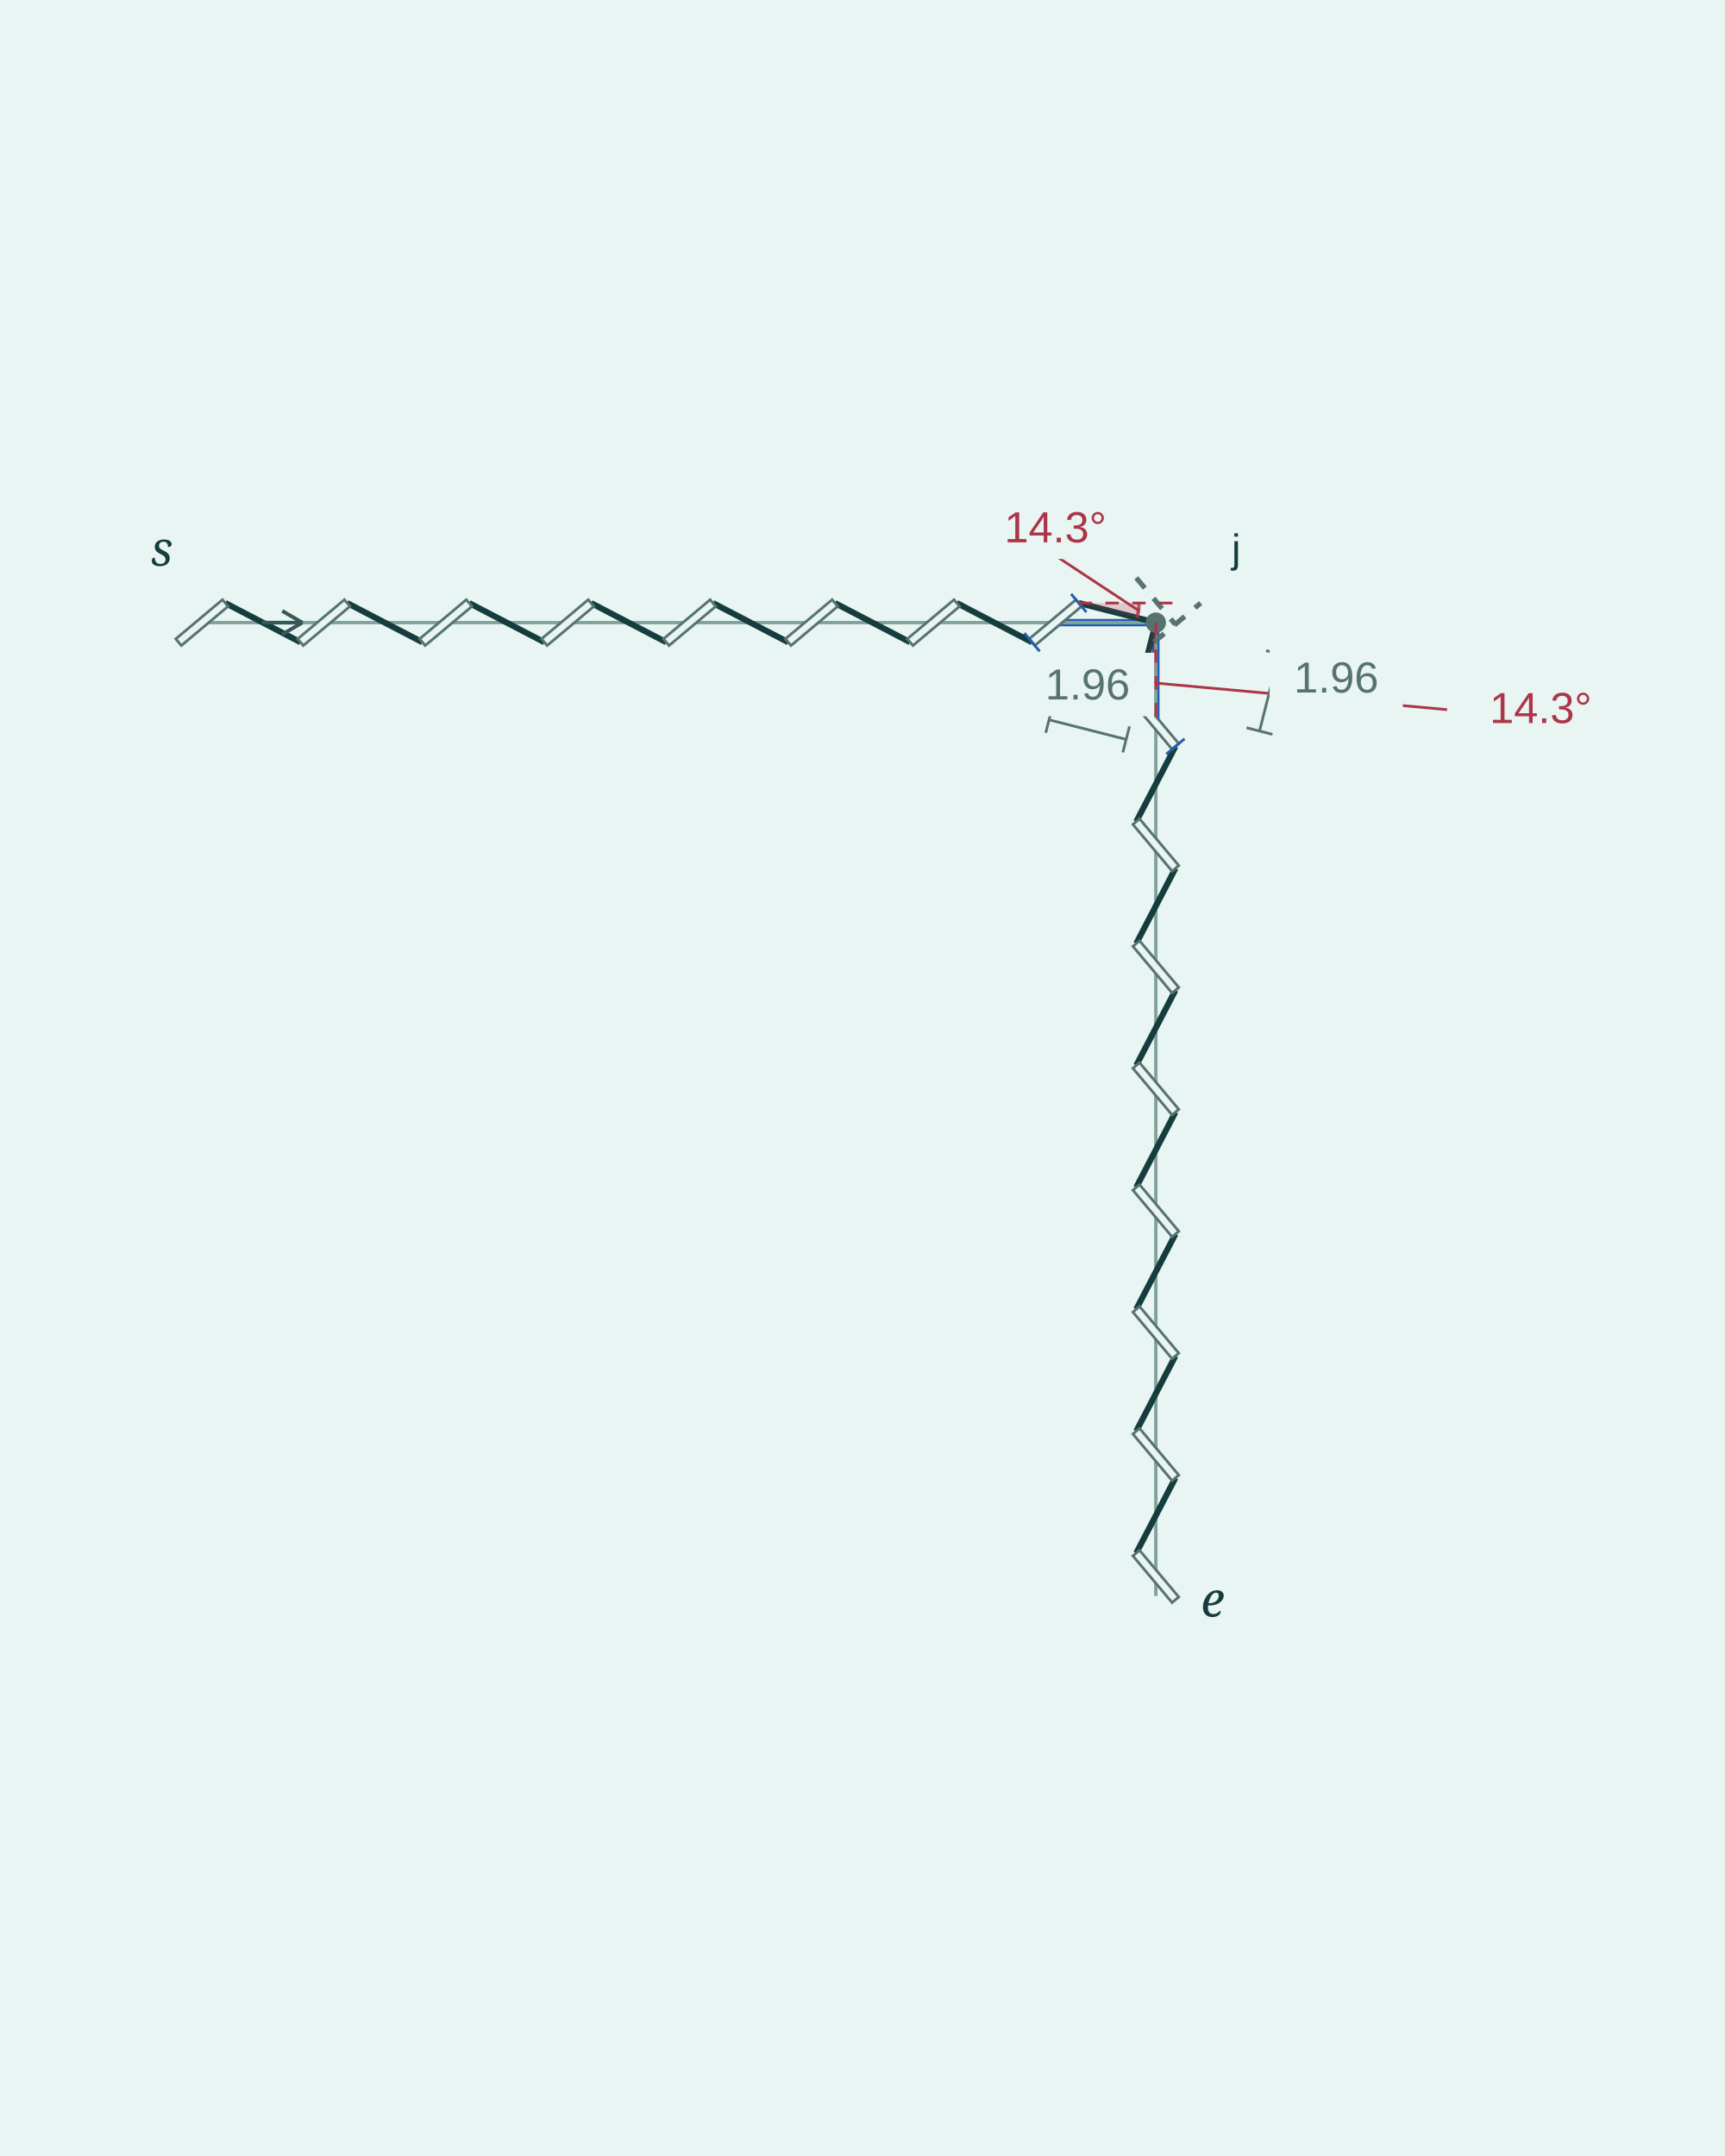
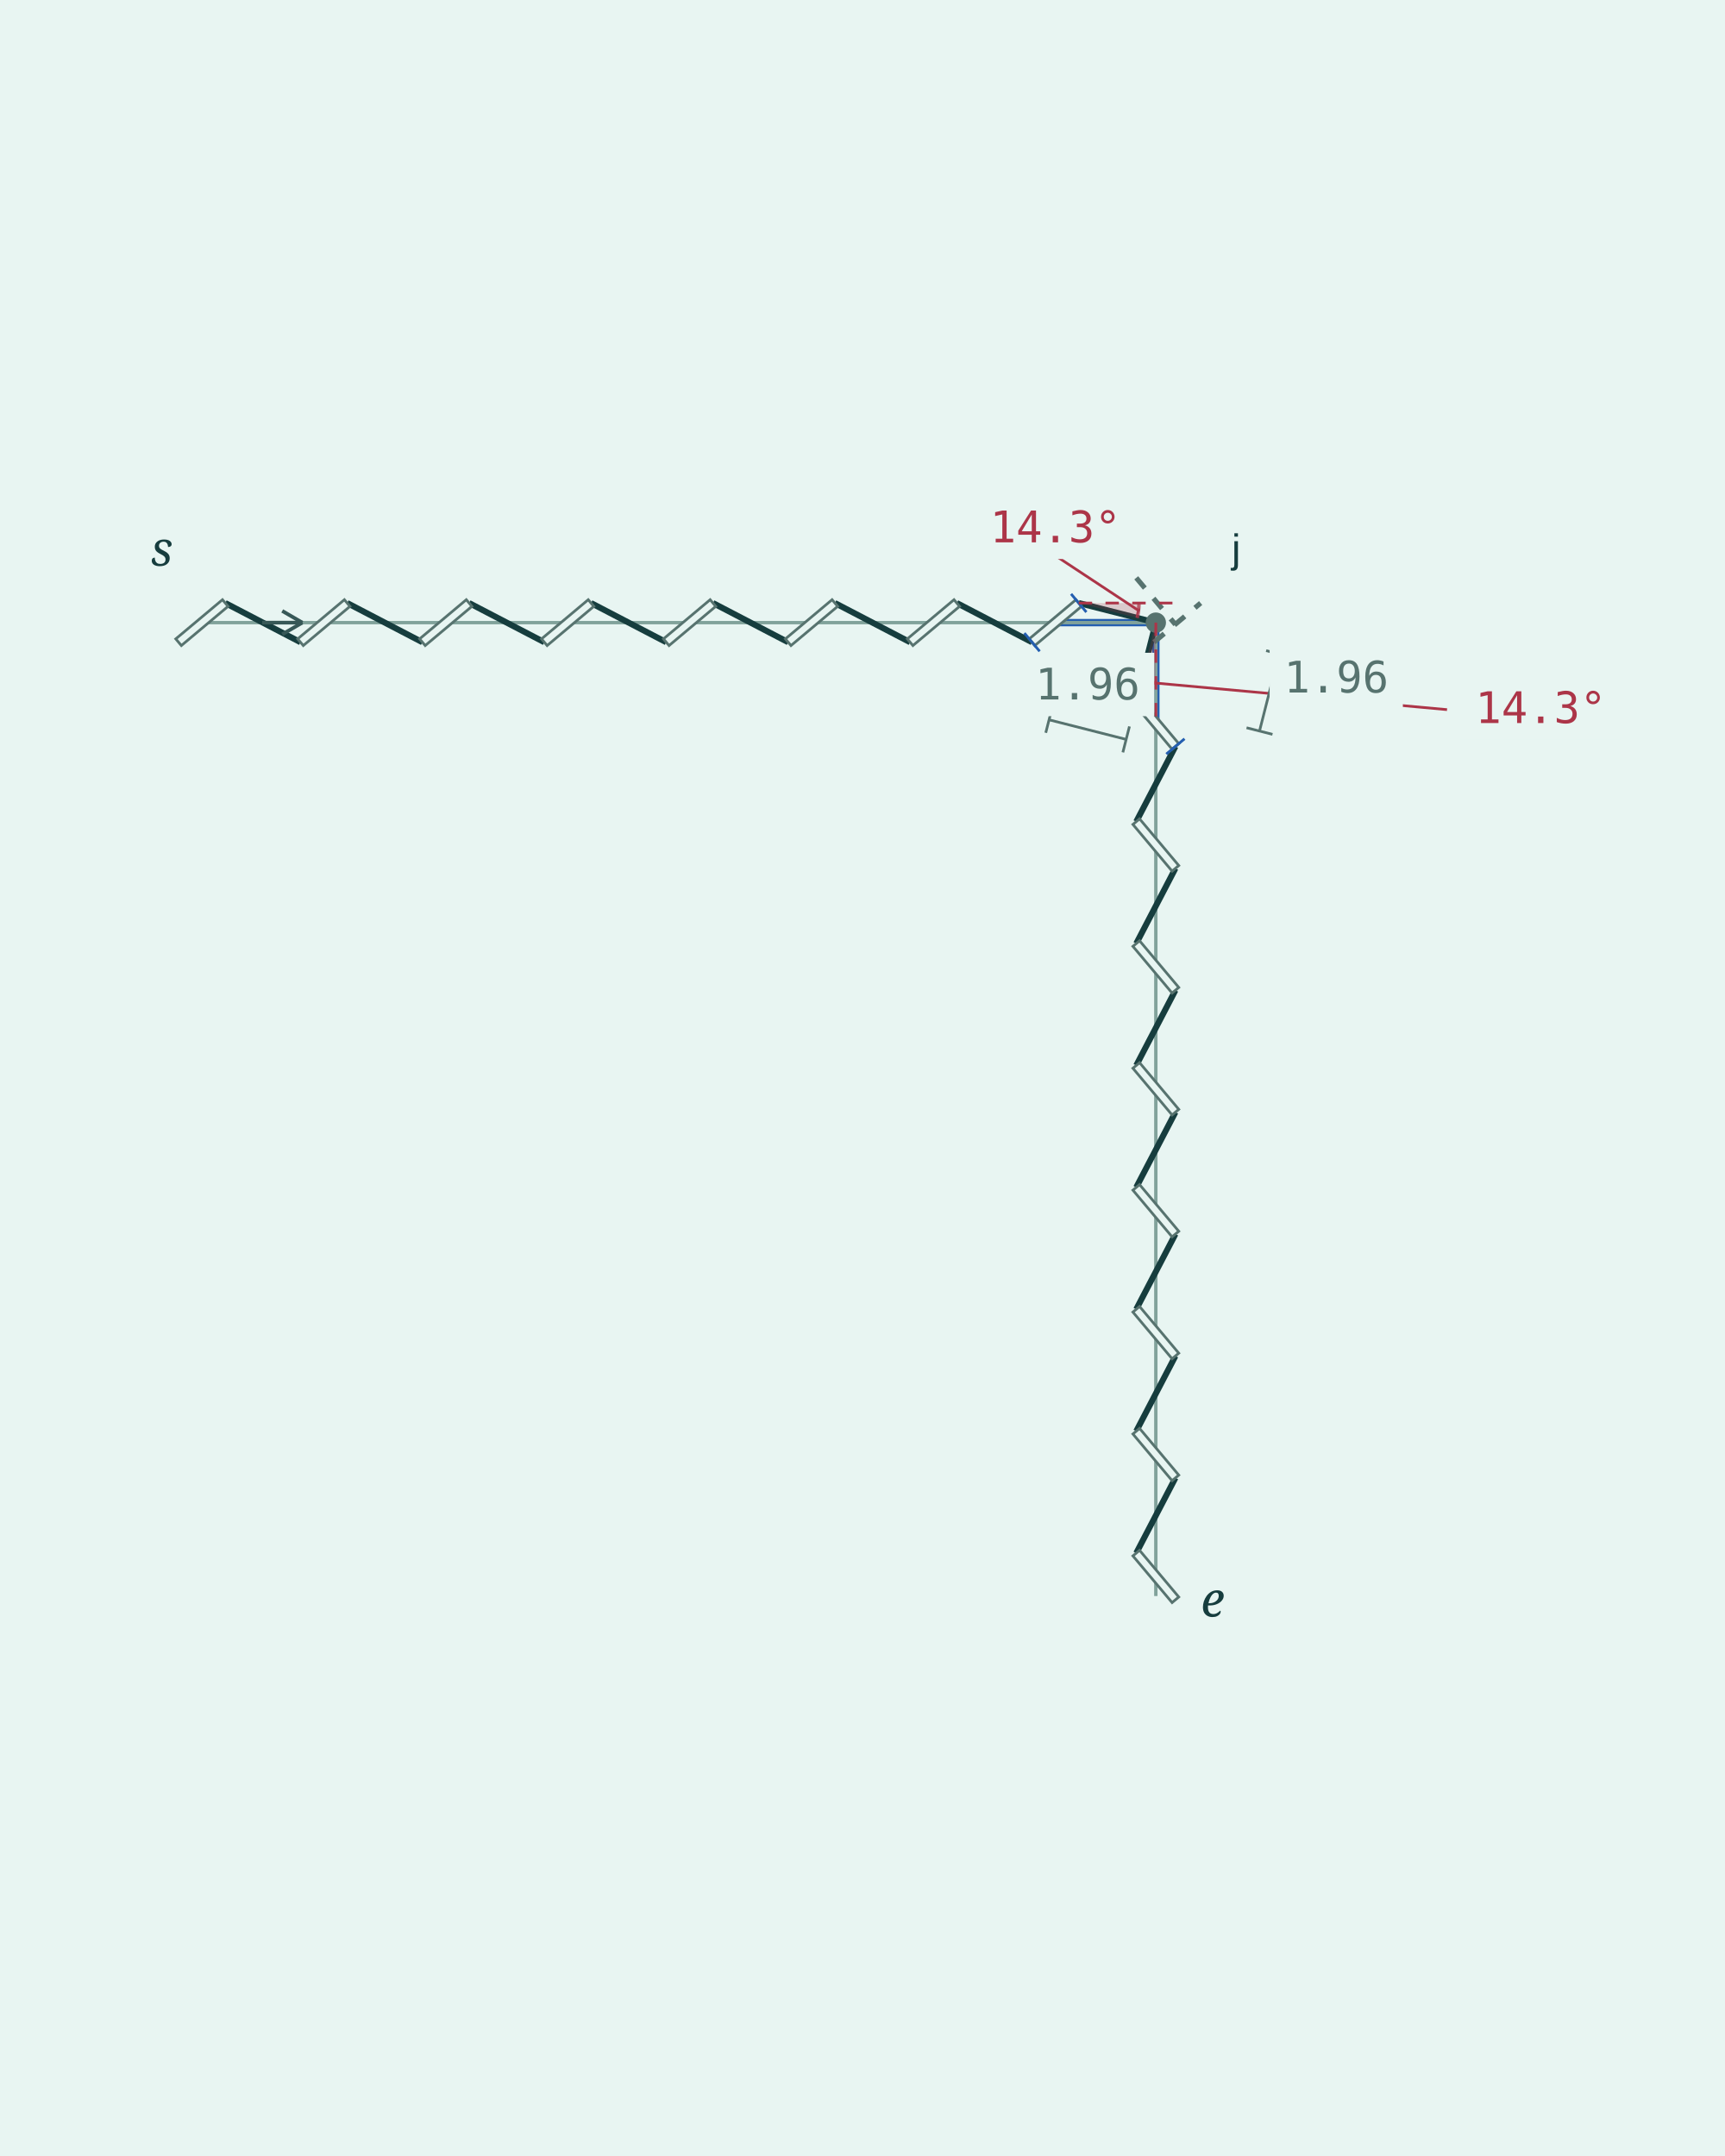
<svg xmlns="http://www.w3.org/2000/svg" width="600" height="750" viewBox="0 0 600 750" role="img" aria-labelledby="title description">
  <rect width="100%" height="100%" fill="#E8F5F2" />
  <g transform="translate(-75.29883 170.0235) scale(1.164214)">
    <line class="adjusted-gap" x1="410" y1="70.012" x2="410" y2="40" stroke="#235EB0" stroke-width="2.2" />
    <line class="adjusted-gap" x1="379.988" y1="40" x2="410" y2="40" stroke="#235EB0" stroke-width="2.2" />
    <line class="guide" x1="125" y1="40" x2="410" y2="40" stroke="#81A29B" stroke-width="1" />
    <line class="guide" x1="410" y1="40" x2="410" y2="330.854" stroke="#81A29B" stroke-width="1" />
    <line class="thread" x1="131.976" y1="34.146" x2="154.451" y2="45.854" stroke="#163D3E" stroke-width="1.8" />
    <line class="thread" x1="168.403" y1="34.146" x2="190.878" y2="45.854" stroke="#163D3E" stroke-width="1.8" />
    <line class="thread" x1="204.83" y1="34.146" x2="227.304" y2="45.854" stroke="#163D3E" stroke-width="1.8" />
    <line class="thread" x1="241.257" y1="34.146" x2="263.731" y2="45.854" stroke="#163D3E" stroke-width="1.8" />
    <line class="thread" x1="277.684" y1="34.146" x2="300.158" y2="45.854" stroke="#163D3E" stroke-width="1.8" />
    <line class="thread" x1="314.11" y1="34.146" x2="336.585" y2="45.854" stroke="#163D3E" stroke-width="1.8" />
    <line class="thread" x1="350.537" y1="34.146" x2="373.012" y2="45.854" stroke="#163D3E" stroke-width="1.8" />
    <line class="thread" x1="386.964" y1="34.146" x2="410" y2="40" stroke="#163D3E" stroke-width="1.8" />
    <line class="thread" x1="410" y1="40" x2="404.146" y2="63.036" stroke="#163D3E" stroke-width="1.8" />
    <line class="thread" x1="415.854" y1="76.988" x2="404.146" y2="99.463" stroke="#163D3E" stroke-width="1.8" />
    <line class="thread" x1="415.854" y1="113.415" x2="404.146" y2="135.89" stroke="#163D3E" stroke-width="1.8" />
    <line class="thread" x1="415.854" y1="149.842" x2="404.146" y2="172.316" stroke="#163D3E" stroke-width="1.8" />
    <line class="thread" x1="415.854" y1="186.269" x2="404.146" y2="208.743" stroke="#163D3E" stroke-width="1.8" />
    <line class="thread" x1="415.854" y1="222.696" x2="404.146" y2="245.17" stroke="#163D3E" stroke-width="1.8" />
    <line class="thread" x1="415.854" y1="259.122" x2="404.146" y2="281.597" stroke="#163D3E" stroke-width="1.8" />
    <line class="thread" x1="415.854" y1="295.549" x2="404.146" y2="318.024" stroke="#163D3E" stroke-width="1.8" />
    <line class="slit" x1="118.024" y1="45.854" x2="131.976" y2="34.146" stroke="#E8F5F2" stroke-width="2.6" />
    <polygon class="slit-outline" points="118.859,46.85 132.812,35.142 131.141,33.15 117.188,44.858" fill="#E8F5F2" stroke="#57736F" stroke-width="0.8" />
    <line class="slit" x1="154.451" y1="45.854" x2="168.403" y2="34.146" stroke="#E8F5F2" stroke-width="2.6" />
    <polygon class="slit-outline" points="155.286,46.85 169.239,35.142 167.567,33.15 153.615,44.858" fill="#E8F5F2" stroke="#57736F" stroke-width="0.8" />
    <line class="slit" x1="190.878" y1="45.854" x2="204.83" y2="34.146" stroke="#E8F5F2" stroke-width="2.6" />
    <polygon class="slit-outline" points="191.713,46.85 205.666,35.142 203.994,33.15 190.042,44.858" fill="#E8F5F2" stroke="#57736F" stroke-width="0.8" />
    <line class="slit" x1="227.304" y1="45.854" x2="241.257" y2="34.146" stroke="#E8F5F2" stroke-width="2.6" />
    <polygon class="slit-outline" points="228.14,46.85 242.092,35.142 240.421,33.15 226.469,44.858" fill="#E8F5F2" stroke="#57736F" stroke-width="0.8" />
    <line class="slit" x1="263.731" y1="45.854" x2="277.684" y2="34.146" stroke="#E8F5F2" stroke-width="2.6" />
    <polygon class="slit-outline" points="264.567,46.85 278.519,35.142 276.848,33.15 262.896,44.858" fill="#E8F5F2" stroke="#57736F" stroke-width="0.8" />
    <line class="slit" x1="300.158" y1="45.854" x2="314.11" y2="34.146" stroke="#E8F5F2" stroke-width="2.6" />
    <polygon class="slit-outline" points="300.994,46.85 314.946,35.142 313.275,33.15 299.323,44.858" fill="#E8F5F2" stroke="#57736F" stroke-width="0.8" />
    <line class="slit" x1="336.585" y1="45.854" x2="350.537" y2="34.146" stroke="#E8F5F2" stroke-width="2.6" />
    <polygon class="slit-outline" points="337.421,46.85 351.373,35.142 349.702,33.15 335.749,44.858" fill="#E8F5F2" stroke="#57736F" stroke-width="0.8" />
    <line class="slit" x1="373.012" y1="45.854" x2="386.964" y2="34.146" stroke="#E8F5F2" stroke-width="2.6" />
    <polygon class="slit-outline" points="373.848,46.85 387.8,35.142 386.129,33.15 372.176,44.858" fill="#E8F5F2" stroke="#57736F" stroke-width="0.8" />
    <line class="adjustment-mark" x1="375.295" y1="48.574" x2="370.729" y2="43.133" stroke="#235EB0" stroke-width="0.8" />
    <line class="adjustment-mark" x1="389.247" y1="36.867" x2="384.681" y2="31.426" stroke="#235EB0" stroke-width="0.8" />
    <line class="virtual" x1="409.439" y1="45.854" x2="423.391" y2="34.146" stroke="#57736F" stroke-width="1.5" stroke-dasharray="4 4" />
    <line class="slit" x1="404.146" y1="318.024" x2="415.854" y2="331.976" stroke="#E8F5F2" stroke-width="2.6" />
    <polygon class="slit-outline" points="403.15,318.859 414.858,332.812 416.85,331.141 405.142,317.188" fill="#E8F5F2" stroke="#57736F" stroke-width="0.8" />
    <line class="slit" x1="404.146" y1="281.597" x2="415.854" y2="295.549" stroke="#E8F5F2" stroke-width="2.6" />
    <polygon class="slit-outline" points="403.15,282.433 414.858,296.385 416.85,294.714 405.142,280.761" fill="#E8F5F2" stroke="#57736F" stroke-width="0.8" />
    <line class="slit" x1="404.146" y1="245.17" x2="415.854" y2="259.122" stroke="#E8F5F2" stroke-width="2.6" />
    <polygon class="slit-outline" points="403.15,246.006 414.858,259.958 416.85,258.287 405.142,244.334" fill="#E8F5F2" stroke="#57736F" stroke-width="0.8" />
    <line class="slit" x1="404.146" y1="208.743" x2="415.854" y2="222.696" stroke="#E8F5F2" stroke-width="2.6" />
    <polygon class="slit-outline" points="403.15,209.579 414.858,223.531 416.85,221.86 405.142,207.908" fill="#E8F5F2" stroke="#57736F" stroke-width="0.8" />
    <line class="slit" x1="404.146" y1="172.316" x2="415.854" y2="186.269" stroke="#E8F5F2" stroke-width="2.6" />
    <polygon class="slit-outline" points="403.15,173.152 414.858,187.104 416.85,185.433 405.142,171.481" fill="#E8F5F2" stroke="#57736F" stroke-width="0.8" />
    <line class="slit" x1="404.146" y1="135.89" x2="415.854" y2="149.842" stroke="#E8F5F2" stroke-width="2.6" />
    <polygon class="slit-outline" points="403.15,136.725 414.858,150.677 416.85,149.006 405.142,135.054" fill="#E8F5F2" stroke="#57736F" stroke-width="0.8" />
    <line class="slit" x1="404.146" y1="99.463" x2="415.854" y2="113.415" stroke="#E8F5F2" stroke-width="2.6" />
    <polygon class="slit-outline" points="403.15,100.298 414.858,114.251 416.85,112.579 405.142,98.627" fill="#E8F5F2" stroke="#57736F" stroke-width="0.8" />
    <line class="slit" x1="404.146" y1="63.036" x2="415.854" y2="76.988" stroke="#E8F5F2" stroke-width="2.6" />
    <polygon class="slit-outline" points="403.15,63.871 414.858,77.824 416.85,76.152 405.142,62.2" fill="#E8F5F2" stroke="#57736F" stroke-width="0.8" />
    <line class="adjustment-mark" x1="401.426" y1="65.319" x2="406.867" y2="60.753" stroke="#235EB0" stroke-width="0.8" />
    <line class="adjustment-mark" x1="413.133" y1="79.271" x2="418.574" y2="74.705" stroke="#235EB0" stroke-width="0.8" />
    <line class="virtual" x1="404.146" y1="26.609" x2="415.854" y2="40.561" stroke="#57736F" stroke-width="1.5" stroke-dasharray="4 4" />
    <circle class="hole" cx="410" cy="40" r="3.036" fill="#57736F" />
    <rect class="label-background" x="105.32" y="7.752" width="15.36" height="20.56" fill="#E8F5F2" />
    <text class="notation-start" x="113" y="23" text-anchor="middle" font-family="Cambria" font-size="14.4" font-style="italic" fill="#163D3E">s</text>
    <line class="direction" x1="143" y1="40" x2="155" y2="40" stroke="#375857" stroke-width="1.1" />
    <line class="direction" x1="155" y1="40" x2="149" y2="36.5" stroke="#375857" stroke-width="1.1" />
    <line class="direction" x1="155" y1="40" x2="149" y2="43.5" stroke="#375857" stroke-width="1.1" />
    <rect class="label-background" x="419.32" y="321.752" width="15.36" height="20.56" fill="#E8F5F2" />
    <text class="notation-end" x="427" y="337" text-anchor="middle" font-family="Cambria" font-size="14.4" font-style="italic" fill="#163D3E">e</text>
    <rect class="label-background" x="427.1" y="8.96" width="13.8" height="17.8" fill="#E8F5F2" />
    <text class="notation-junction" x="434" y="22" text-anchor="middle" font-family="Arial" font-size="12" fill="#163D3E">j</text>
    <polygon class="angle-wedge" points="386.964,34.146 404.964,34.146 404.962,34.426 404.955,34.706 404.945,34.986 404.929,35.265 404.91,35.545 404.886,35.824 404.858,36.102 404.825,36.38 404.788,36.658 404.747,36.935 404.701,37.211 404.652,37.486 404.598,37.761 404.539,38.035 404.477,38.308 404.41,38.579" fill="#AC3548" fill-opacity="0.22" />
    <line class="angle-reference" x1="386.964" y1="34.146" x2="414.964" y2="34.146" stroke="#AC3548" stroke-width="0.8" stroke-dasharray="4 4" />
    <line class="thread-angle" x1="404.964" y1="34.146" x2="404.962" y2="34.426" stroke="#AC3548" stroke-width="1" />
    <line class="thread-angle" x1="404.962" y1="34.426" x2="404.955" y2="34.706" stroke="#AC3548" stroke-width="1" />
    <line class="thread-angle" x1="404.955" y1="34.706" x2="404.945" y2="34.986" stroke="#AC3548" stroke-width="1" />
    <line class="thread-angle" x1="404.945" y1="34.986" x2="404.929" y2="35.265" stroke="#AC3548" stroke-width="1" />
    <line class="thread-angle" x1="404.929" y1="35.265" x2="404.91" y2="35.545" stroke="#AC3548" stroke-width="1" />
    <line class="thread-angle" x1="404.91" y1="35.545" x2="404.886" y2="35.824" stroke="#AC3548" stroke-width="1" />
    <line class="thread-angle" x1="404.886" y1="35.824" x2="404.858" y2="36.102" stroke="#AC3548" stroke-width="1" />
    <line class="thread-angle" x1="404.858" y1="36.102" x2="404.825" y2="36.38" stroke="#AC3548" stroke-width="1" />
    <line class="thread-angle" x1="404.825" y1="36.38" x2="404.788" y2="36.658" stroke="#AC3548" stroke-width="1" />
    <line class="thread-angle" x1="404.788" y1="36.658" x2="404.747" y2="36.935" stroke="#AC3548" stroke-width="1" />
    <line class="thread-angle" x1="404.747" y1="36.935" x2="404.701" y2="37.211" stroke="#AC3548" stroke-width="1" />
    <line class="thread-angle" x1="404.701" y1="37.211" x2="404.652" y2="37.486" stroke="#AC3548" stroke-width="1" />
    <line class="thread-angle" x1="404.652" y1="37.486" x2="404.598" y2="37.761" stroke="#AC3548" stroke-width="1" />
    <line class="thread-angle" x1="404.598" y1="37.761" x2="404.539" y2="38.035" stroke="#AC3548" stroke-width="1" />
    <line class="thread-angle" x1="404.539" y1="38.035" x2="404.477" y2="38.308" stroke="#AC3548" stroke-width="1" />
    <line class="thread-angle" x1="404.477" y1="38.308" x2="404.41" y2="38.579" stroke="#AC3548" stroke-width="1" />
    <line class="angle-leader" x1="380" y1="20" x2="404.825" y2="36.38" stroke="#AC3548" stroke-width="0.8" />
    <rect class="label-background" x="355.875" y="2.04" width="48.25" height="18.95" fill="#E8F5F2" />
-     <text class="thread-angle-value" x="380" y="16" text-anchor="middle" font-family="Arial" font-size="13" fill="#AC3548">14.3°</text>
+     <text class="thread-angle-value" x="380" y="16" text-anchor="middle" font-family="Consolas" font-size="13" fill="#AC3548">14.3°</text>
    <polygon class="angle-wedge" points="410,40 410,58 409.72,57.998 409.44,57.991 409.16,57.98 408.881,57.965 408.602,57.946 408.323,57.922 408.044,57.893 407.766,57.861 407.489,57.824 407.212,57.783 406.936,57.737 406.66,57.687 406.385,57.633 406.112,57.575 405.839,57.512 405.567,57.446" fill="#AC3548" fill-opacity="0.22" />
    <line class="angle-reference" x1="410" y1="40" x2="410" y2="68" stroke="#AC3548" stroke-width="0.8" stroke-dasharray="4 4" />
    <line class="thread-angle" x1="410" y1="58" x2="409.72" y2="57.998" stroke="#AC3548" stroke-width="1" />
    <line class="thread-angle" x1="409.72" y1="57.998" x2="409.44" y2="57.991" stroke="#AC3548" stroke-width="1" />
    <line class="thread-angle" x1="409.44" y1="57.991" x2="409.16" y2="57.98" stroke="#AC3548" stroke-width="1" />
    <line class="thread-angle" x1="409.16" y1="57.98" x2="408.881" y2="57.965" stroke="#AC3548" stroke-width="1" />
    <line class="thread-angle" x1="408.881" y1="57.965" x2="408.602" y2="57.946" stroke="#AC3548" stroke-width="1" />
    <line class="thread-angle" x1="408.602" y1="57.946" x2="408.323" y2="57.922" stroke="#AC3548" stroke-width="1" />
    <line class="thread-angle" x1="408.323" y1="57.922" x2="408.044" y2="57.893" stroke="#AC3548" stroke-width="1" />
    <line class="thread-angle" x1="408.044" y1="57.893" x2="407.766" y2="57.861" stroke="#AC3548" stroke-width="1" />
    <line class="thread-angle" x1="407.766" y1="57.861" x2="407.489" y2="57.824" stroke="#AC3548" stroke-width="1" />
    <line class="thread-angle" x1="407.489" y1="57.824" x2="407.212" y2="57.783" stroke="#AC3548" stroke-width="1" />
    <line class="thread-angle" x1="407.212" y1="57.783" x2="406.936" y2="57.737" stroke="#AC3548" stroke-width="1" />
    <line class="thread-angle" x1="406.936" y1="57.737" x2="406.66" y2="57.687" stroke="#AC3548" stroke-width="1" />
    <line class="thread-angle" x1="406.66" y1="57.687" x2="406.385" y2="57.633" stroke="#AC3548" stroke-width="1" />
    <line class="thread-angle" x1="406.385" y1="57.633" x2="406.112" y2="57.575" stroke="#AC3548" stroke-width="1" />
    <line class="thread-angle" x1="406.112" y1="57.575" x2="405.839" y2="57.512" stroke="#AC3548" stroke-width="1" />
    <line class="thread-angle" x1="405.839" y1="57.512" x2="405.567" y2="57.446" stroke="#AC3548" stroke-width="1" />
    <line class="angle-leader" x1="497" y1="66" x2="407.766" y2="57.861" stroke="#AC3548" stroke-width="0.8" />
    <rect class="label-background" x="500.875" y="56.04" width="48.25" height="18.95" fill="#E8F5F2" />
-     <text class="thread-angle-value" x="525" y="70" text-anchor="middle" font-family="Arial" font-size="13" fill="#AC3548">14.3°</text>
+     <text class="thread-angle-value" x="525" y="70" text-anchor="middle" font-family="Consolas" font-size="13" fill="#AC3548">14.3°</text>
    <line class="thread-length-dimension" x1="378.098" y1="69.037" x2="401.134" y2="74.891" stroke="#57736F" stroke-width="0.8" />
    <line class="thread-length-dimension" x1="377.113" y1="72.914" x2="379.083" y2="65.161" stroke="#57736F" stroke-width="0.8" />
    <line class="thread-length-dimension" x1="400.149" y1="78.768" x2="402.119" y2="71.014" stroke="#57736F" stroke-width="0.8" />
    <rect class="label-background" x="369.716" y="49.004" width="39.8" height="18.95" fill="#E8F5F2" />
-     <text class="thread-length-value" x="389.616" y="62.964" text-anchor="middle" font-family="Arial" font-size="13" fill="#57736F">1.96</text>
+     <text class="thread-length-value" x="389.616" y="62.964" text-anchor="middle" font-family="Consolas" font-size="13" fill="#57736F">1.96</text>
    <line class="thread-length-dimension" x1="446.83" y1="49.359" x2="440.976" y2="72.395" stroke="#57736F" stroke-width="0.8" />
    <line class="thread-length-dimension" x1="442.953" y1="48.374" x2="450.706" y2="50.344" stroke="#57736F" stroke-width="0.8" />
    <line class="thread-length-dimension" x1="437.099" y1="71.409" x2="444.853" y2="73.38" stroke="#57736F" stroke-width="0.8" />
    <rect class="label-background" x="444.003" y="46.917" width="39.8" height="18.95" fill="#E8F5F2" />
-     <text class="thread-length-value" x="463.903" y="60.877" text-anchor="middle" font-family="Arial" font-size="13" fill="#57736F">1.96</text>
+     <text class="thread-length-value" x="463.903" y="60.877" text-anchor="middle" font-family="Consolas" font-size="13" fill="#57736F">1.96</text>
  </g>
</svg>
